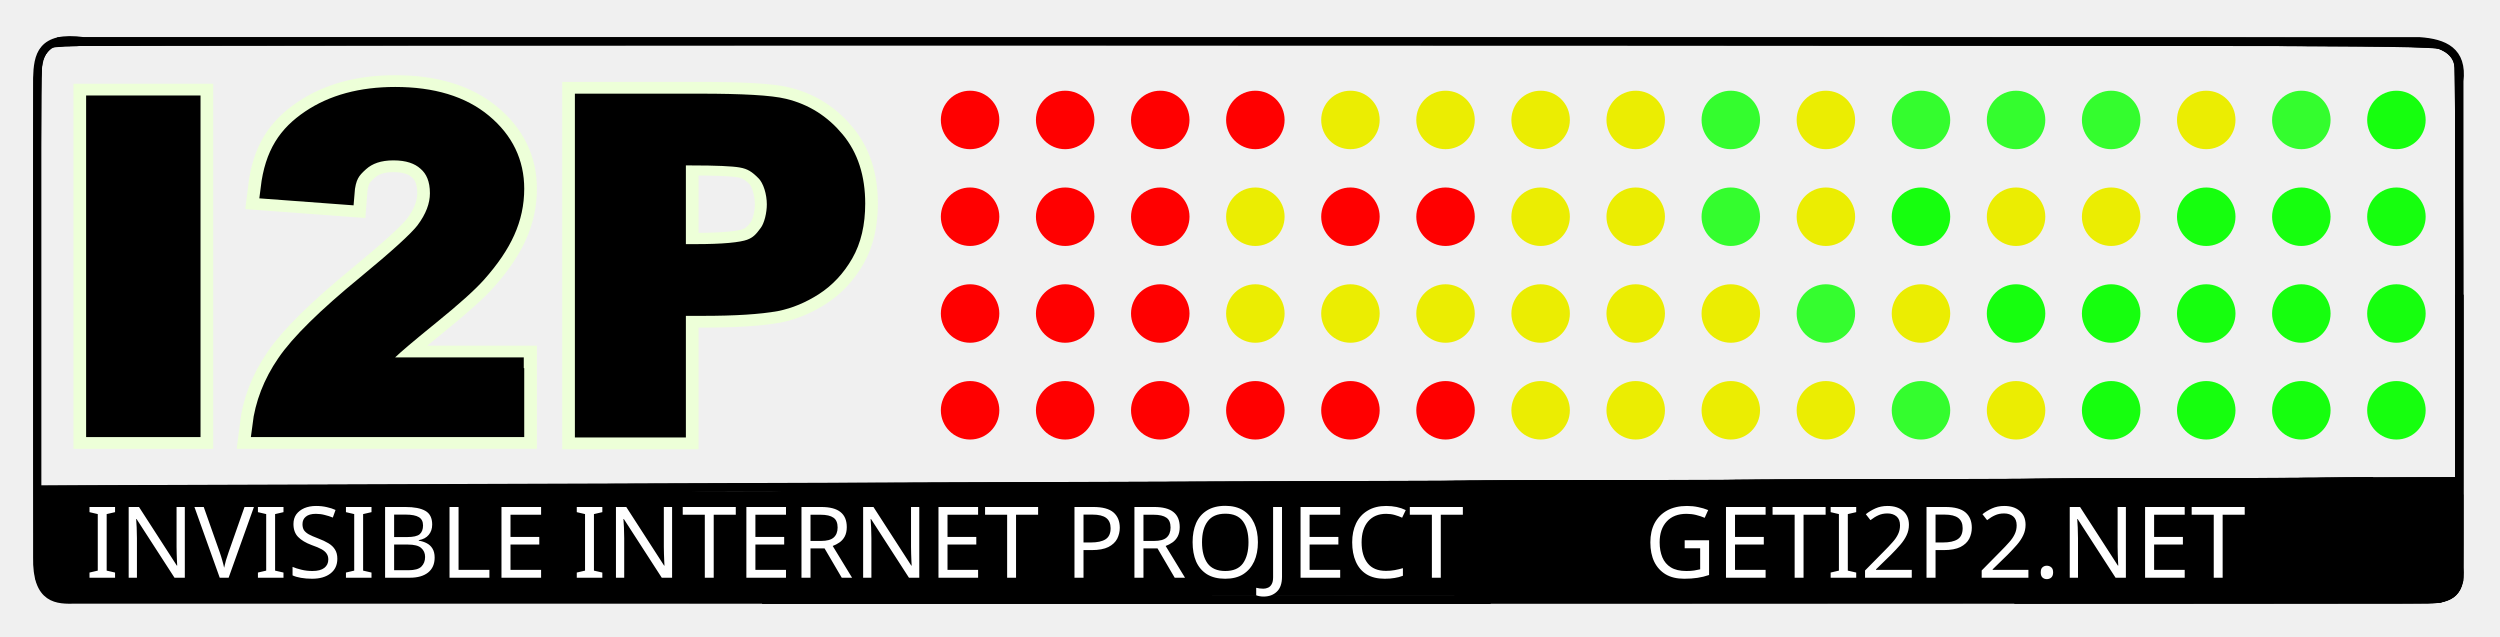
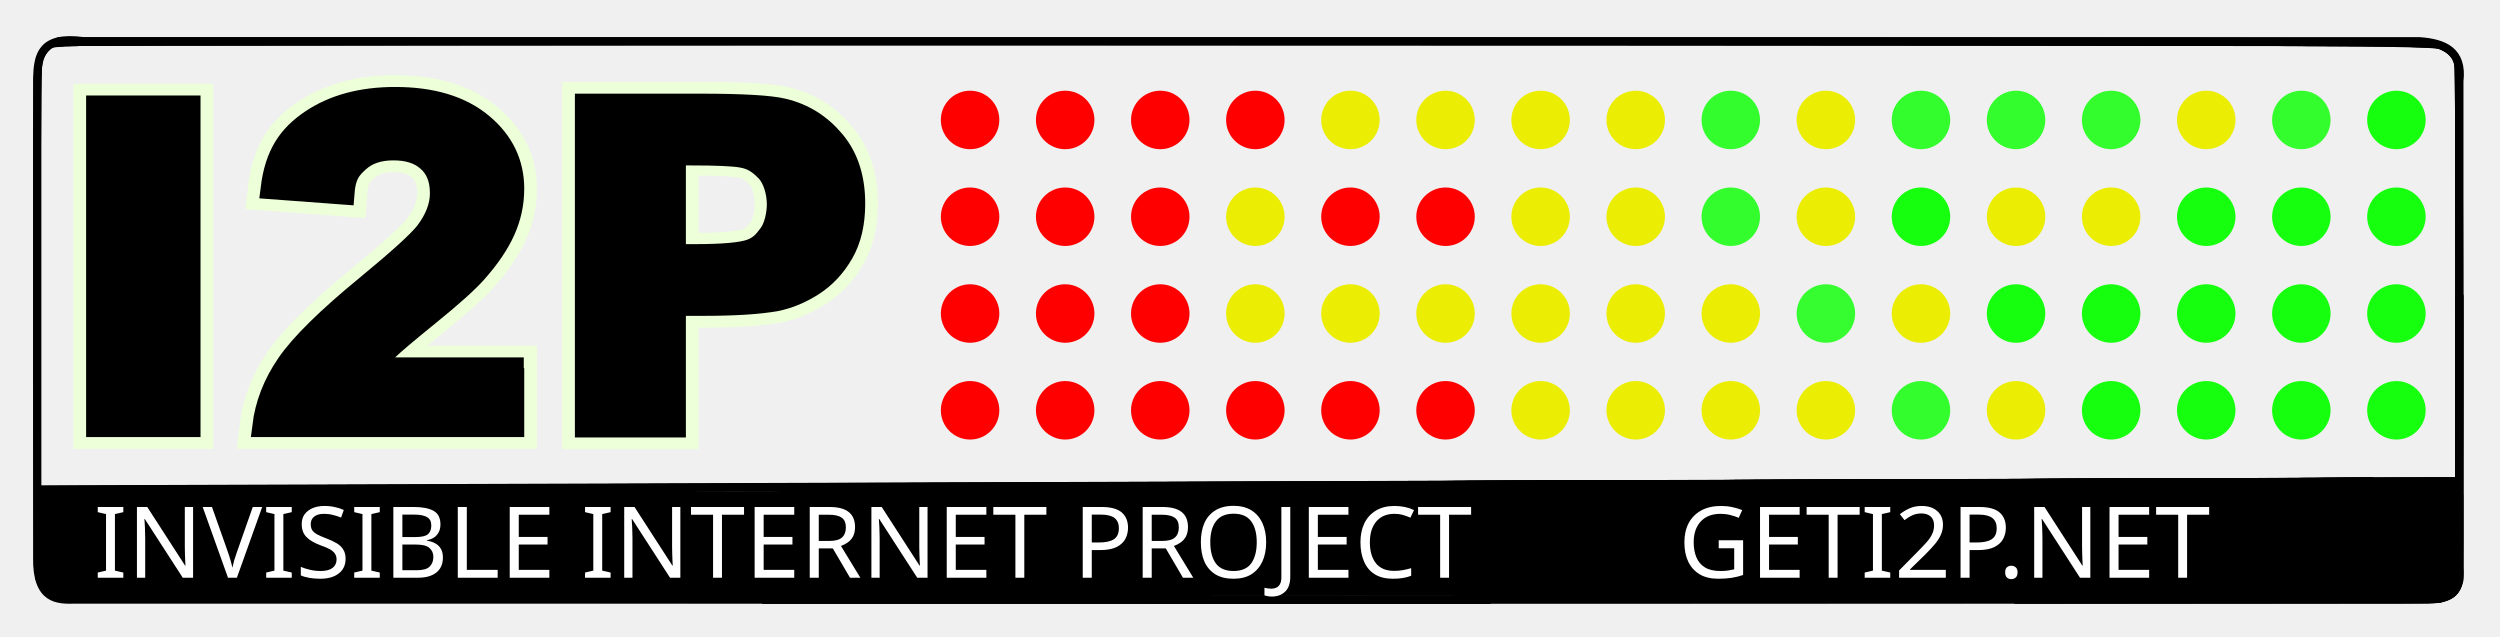
<svg xmlns="http://www.w3.org/2000/svg" xmlns:xlink="http://www.w3.org/1999/xlink" version="1.1" width="302.664" height="77" id="svg5700">
  <defs id="defs5702">
    <pattern xlink:href="#pattern5595" id="pattern6495" patternTransform="matrix(1.253479,-1.253479,1.253479,1.253479,39.40445,317.9441)" />
    <pattern xlink:href="#Strips1_1" id="pattern5595" patternTransform="matrix(1.253479,-1.253479,1.253479,1.253479,39.40445,317.9441)" />
    <pattern id="Strips1_1" patternTransform="translate(0,0) scale(10,10)" height="1" width="2" patternUnits="userSpaceOnUse">
      <rect id="rect4774" height="2" width="1" y="-0.5" x="0" style="fill:black;stroke:none" />
    </pattern>
  </defs>
  <g transform="translate(-221.9327,-428.8369)" id="layer1">
    <g transform="matrix(0.7830231,0,0,0.7830231,5.840168,44.72439)" id="g5867">
      <g transform="matrix(1.78147,0,0,1.652332,-168.8921,-371.2885)" id="g4024" style="font-size:44.92px;font-style:normal;font-variant:normal;font-weight:normal;font-stretch:normal;line-height:125%;letter-spacing:0px;word-spacing:0px;writing-mode:lr-tb;fill:#000000;fill-opacity:1;stroke:#edffd8;stroke-width:4.2;stroke-linecap:square;stroke-linejoin:miter;stroke-miterlimit:4;stroke-opacity:1;stroke-dasharray:none;font-family:Trebuchet MS;-inkscape-font-specification:Trebuchet MS">
        <path d="m 300.612,561.526 0,-30.172 9.812,0 c 3.718,3e-5 6.142,0.151 7.271,0.453 1.735,0.453 3.188,1.441 4.358,2.964 1.17,1.509 1.756,3.464 1.756,5.866 -3e-5,1.852 -0.337,3.41 -1.012,4.672 -0.675,1.262 -1.535,2.257 -2.582,2.984 -1.033,0.713 -2.086,1.187 -3.16,1.42 -1.46,0.288 -3.574,0.432 -6.341,0.432 l -2.469,0 0,11.381 -7.632,0 m 7.632,-25.619 0,9.572 1.829,0 c 2.41,0 4.021,-0.158 4.834,-0.473 0.812,-0.316 1.265,-0.809 1.72,-1.482 0.468,-0.672 0.702,-1.913 0.702,-2.805 -2e-5,-1.098 -0.324,-2.555 -0.971,-3.268 -0.647,-0.713 -1.286,-1.159 -2.277,-1.338 -0.574,-0.108 -1.604,-0.173 -3.09,-0.196 -0.403,-0.006 -0.84,-0.009 -1.31,-0.009 l -1.436,0" id="path4030" style="font-weight:bold;stroke:#edffd8;stroke-width:4.2;stroke-linecap:square;stroke-linejoin:miter;stroke-miterlimit:4;stroke-opacity:1;stroke-dasharray:none;font-family:Arial;-inkscape-font-specification:Arial Bold" />
        <path d="m 258.192,561.488 0,-29.963 7.929,0 0,29.963 -7.929,0" id="path4026" style="font-weight:bold;stroke:#edffd8;stroke-width:4.2;stroke-linecap:square;stroke-linejoin:miter;stroke-miterlimit:4;stroke-opacity:1;stroke-dasharray:none;font-family:Arial;-inkscape-font-specification:Arial Bold" />
        <path d="m 294.215,556.034 0,5.454 -21.605,0 c 0.234,-2.062 0.936,-4.012 2.106,-5.851 1.17,-1.853 3.48,-4.305 6.931,-7.356 2.778,-2.466 4.482,-4.138 5.111,-5.016 0.848,-1.212 1.272,-2.41 1.272,-3.594 -2e-5,-1.31 -0.373,-2.313 -1.119,-3.009 -0.731,-0.711 -1.747,-1.066 -3.049,-1.066 -1.287,3e-5 -2.31,0.369 -3.071,1.108 -0.76,0.738 -1.199,1.309 -1.316,3.023 l -6.141,-0.492 c 0.366,-3.232 1.513,-4.99 3.444,-6.397 1.93,-1.407 4.343,-2.111 7.238,-2.111 3.173,3e-5 5.666,0.815 7.479,2.445 1.813,1.63 2.72,3.657 2.72,6.081 -3e-5,1.379 -0.263,2.696 -0.79,3.95 -0.512,1.24 -1.331,2.543 -2.457,3.908 -0.746,0.906 -2.091,2.208 -4.036,3.908 -1.945,1.7 -3.18,2.828 -3.707,3.385 -0.512,0.557 -0.929,1.101 -1.25,1.63 l 12.235,0" id="path4028" style="font-weight:bold;stroke:#edffd8;stroke-width:4.2;stroke-linecap:square;stroke-linejoin:miter;stroke-miterlimit:4;stroke-opacity:1;stroke-dasharray:none;font-family:Arial;-inkscape-font-specification:Arial Bold" />
      </g>
      <g transform="matrix(1.78147,0,0,1.652332,-168.8921,-371.2885)" id="g4032" style="font-size:44.92px;font-style:normal;font-variant:normal;font-weight:normal;font-stretch:normal;line-height:125%;letter-spacing:0px;word-spacing:0px;writing-mode:lr-tb;fill:#000000;fill-opacity:1;stroke:#000000;stroke-width:2;stroke-linejoin:miter;stroke-miterlimit:4;stroke-opacity:1;stroke-dasharray:none;font-family:Trebuchet MS;-inkscape-font-specification:Trebuchet MS">
        <path d="m 300.612,561.526 0,-30.172 9.812,0 c 3.718,3e-5 6.142,0.151 7.271,0.453 1.735,0.453 3.188,1.441 4.358,2.964 1.17,1.509 1.756,3.464 1.756,5.866 -3e-5,1.852 -0.337,3.41 -1.012,4.672 -0.675,1.262 -1.535,2.257 -2.582,2.984 -1.033,0.713 -2.086,1.187 -3.16,1.42 -1.46,0.288 -3.574,0.432 -6.341,0.432 l -2.469,0 0,11.381 -7.632,0 m 7.632,-25.457 0,9.364 1.829,0 c 2.41,0 4.021,-0.158 4.834,-0.473 0.812,-0.316 1.205,-0.809 1.66,-1.482 0.468,-0.672 0.702,-1.867 0.702,-2.759 -2e-5,-1.098 -0.324,-2.393 -0.971,-3.106 -0.647,-0.713 -1.226,-1.159 -2.217,-1.338 -0.73,-0.137 -2.196,-0.206 -4.4,-0.206 l -1.436,0" id="path4034" style="font-weight:bold;fill:#000000;fill-opacity:1;stroke:#000000;stroke-width:2;stroke-linecap:square;stroke-linejoin:miter;stroke-miterlimit:4;stroke-opacity:1;stroke-dasharray:none;font-family:Arial;-inkscape-font-specification:Arial Bold" />
        <path d="m 258.192,561.488 0,-29.963 7.929,0 0,29.963 -7.929,0" id="path4036" style="font-weight:bold;fill:#000000;fill-opacity:1;stroke:#000000;stroke-width:2;stroke-linecap:square;stroke-linejoin:miter;stroke-miterlimit:4;stroke-opacity:1;stroke-dasharray:none;font-family:Arial;-inkscape-font-specification:Arial Bold" />
        <path d="m 294.215,556.034 0,5.454 -21.605,0 c 0.234,-2.062 0.936,-4.012 2.106,-5.851 1.17,-1.853 3.48,-4.305 6.931,-7.356 2.778,-2.466 4.482,-4.138 5.111,-5.016 0.848,-1.212 1.272,-2.41 1.272,-3.594 -2e-5,-1.31 -0.373,-2.313 -1.119,-3.009 -0.731,-0.711 -1.747,-1.066 -3.049,-1.066 -1.287,3e-5 -2.31,0.369 -3.071,1.108 -0.76,0.738 -1.199,1.309 -1.316,3.023 l -6.141,-0.492 c 0.366,-3.232 1.513,-4.99 3.444,-6.397 1.93,-1.407 4.343,-2.111 7.238,-2.111 3.173,3e-5 5.666,0.815 7.479,2.445 1.813,1.63 2.72,3.657 2.72,6.081 -3e-5,1.379 -0.263,2.696 -0.79,3.95 -0.512,1.24 -1.331,2.543 -2.457,3.908 -0.746,0.906 -2.091,2.208 -4.036,3.908 -1.945,1.7 -3.18,2.828 -3.707,3.385 -0.512,0.557 -0.929,1.101 -1.25,1.63 l 13.201,0" id="path4038" style="font-weight:bold;fill:#000000;fill-opacity:1;stroke:#000000;stroke-width:2;stroke-linejoin:miter;stroke-miterlimit:4;stroke-opacity:1;stroke-dasharray:none;font-family:Arial;-inkscape-font-specification:Arial Bold" />
      </g>
      <path d="m 348.882,513.227 a 2.423,2.423 0 1 1 -4.846,0 2.423,2.423 0 1 1 4.846,0 z" transform="matrix(1.866199,0,0,1.866199,-220.6011,-448.6874)" id="path3798" style="fill:#ff0000;fill-opacity:1;stroke:none" />
      <path d="m 348.882,513.227 a 2.423,2.423 0 1 1 -4.846,0 2.423,2.423 0 1 1 4.846,0 z" transform="matrix(1.866199,0,0,1.866199,-220.6011,-433.7234)" id="path3800" style="fill:#ff0000;fill-opacity:1;stroke:none" />
      <path d="m 348.882,513.227 a 2.423,2.423 0 1 1 -4.846,0 2.423,2.423 0 1 1 4.846,0 z" transform="matrix(1.866199,0,0,1.866199,-220.6011,-418.7595)" id="path3802" style="fill:#ff0000;fill-opacity:1;stroke:none" />
      <path d="m 348.882,513.227 a 2.423,2.423 0 1 1 -4.846,0 2.423,2.423 0 1 1 4.846,0 z" transform="matrix(1.866199,0,0,1.866199,-220.6011,-403.7956)" id="path3804" style="fill:#ff0000;fill-opacity:1;stroke:none" />
      <path d="m 348.882,513.227 a 2.423,2.423 0 1 1 -4.846,0 2.423,2.423 0 1 1 4.846,0 z" transform="matrix(1.866199,0,0,1.866199,-205.8992,-448.6874)" id="path3806" style="fill:#ff0000;fill-opacity:1;stroke:none" />
      <path d="m 348.882,513.227 a 2.423,2.423 0 1 1 -4.846,0 2.423,2.423 0 1 1 4.846,0 z" transform="matrix(1.866199,0,0,1.866199,-205.8992,-433.7234)" id="path3808" style="fill:#ff0000;fill-opacity:1;stroke:none" />
      <path d="m 348.882,513.227 a 2.423,2.423 0 1 1 -4.846,0 2.423,2.423 0 1 1 4.846,0 z" transform="matrix(1.866199,0,0,1.866199,-205.8992,-418.7595)" id="path3810" style="fill:#ff0000;fill-opacity:1;stroke:none" />
      <path d="m 348.882,513.227 a 2.423,2.423 0 1 1 -4.846,0 2.423,2.423 0 1 1 4.846,0 z" transform="matrix(1.866199,0,0,1.866199,-205.8992,-403.7956)" id="path3812" style="fill:#ff0000;fill-opacity:1;stroke:none" />
      <path d="m 348.882,513.227 a 2.423,2.423 0 1 1 -4.846,0 2.423,2.423 0 1 1 4.846,0 z" transform="matrix(1.866199,0,0,1.866199,-191.1973,-448.6874)" id="path3814" style="fill:#ff0000;fill-opacity:1;stroke:none" />
      <path d="m 348.882,513.227 a 2.423,2.423 0 1 1 -4.846,0 2.423,2.423 0 1 1 4.846,0 z" transform="matrix(1.866199,0,0,1.866199,-191.1973,-433.7234)" id="path3816" style="fill:#ff0000;fill-opacity:1;stroke:none" />
      <path d="m 348.882,513.227 a 2.423,2.423 0 1 1 -4.846,0 2.423,2.423 0 1 1 4.846,0 z" transform="matrix(1.866199,0,0,1.866199,-191.1973,-418.7595)" id="path3818" style="fill:#ff0000;fill-opacity:1;stroke:none" />
      <path d="m 348.882,513.227 a 2.423,2.423 0 1 1 -4.846,0 2.423,2.423 0 1 1 4.846,0 z" transform="matrix(1.866199,0,0,1.866199,-191.1973,-403.7956)" id="path3820" style="fill:#ff0000;fill-opacity:1;stroke:none" />
      <path d="m 348.882,513.227 a 2.423,2.423 0 1 1 -4.846,0 2.423,2.423 0 1 1 4.846,0 z" transform="matrix(1.866199,0,0,1.866199,-176.4954,-448.6874)" id="path3822" style="fill:#ff0000;fill-opacity:1;stroke:none" />
      <path d="m 348.882,513.227 a 2.423,2.423 0 1 1 -4.846,0 2.423,2.423 0 1 1 4.846,0 z" transform="matrix(1.866199,0,0,1.866199,-176.4954,-433.7234)" id="path3824" style="fill:#ebed02;fill-opacity:1;stroke:none" />
      <path d="m 348.882,513.227 a 2.423,2.423 0 1 1 -4.846,0 2.423,2.423 0 1 1 4.846,0 z" transform="matrix(1.866199,0,0,1.866199,-176.4954,-418.7595)" id="path3826" style="fill:#ebed02;fill-opacity:1;stroke:none" />
      <path d="m 348.882,513.227 a 2.423,2.423 0 1 1 -4.846,0 2.423,2.423 0 1 1 4.846,0 z" transform="matrix(1.866199,0,0,1.866199,-176.4954,-403.7956)" id="path3828" style="fill:#ff0000;fill-opacity:1;stroke:none" />
      <path d="m 348.882,513.227 a 2.423,2.423 0 1 1 -4.846,0 2.423,2.423 0 1 1 4.846,0 z" transform="matrix(1.866199,0,0,1.866199,-161.7935,-448.6874)" id="path3865" style="fill:#ebed02;fill-opacity:1;stroke:none" />
      <path d="m 348.882,513.227 a 2.423,2.423 0 1 1 -4.846,0 2.423,2.423 0 1 1 4.846,0 z" transform="matrix(1.866199,0,0,1.866199,-161.7935,-433.7234)" id="path3867" style="fill:#ff0000;fill-opacity:1;stroke:none" />
      <path d="m 348.882,513.227 a 2.423,2.423 0 1 1 -4.846,0 2.423,2.423 0 1 1 4.846,0 z" transform="matrix(1.866199,0,0,1.866199,-161.7935,-418.7595)" id="path3869" style="fill:#ebed02;fill-opacity:1;stroke:none" />
      <path d="m 348.882,513.227 a 2.423,2.423 0 1 1 -4.846,0 2.423,2.423 0 1 1 4.846,0 z" transform="matrix(1.866199,0,0,1.866199,-161.7935,-403.7956)" id="path3871" style="fill:#ff0000;fill-opacity:1;stroke:none" />
      <path d="m 348.882,513.227 a 2.423,2.423 0 1 1 -4.846,0 2.423,2.423 0 1 1 4.846,0 z" transform="matrix(1.866199,0,0,1.866199,-147.0916,-448.6874)" id="path3873" style="fill:#ebed02;fill-opacity:1;stroke:none" />
      <path d="m 348.882,513.227 a 2.423,2.423 0 1 1 -4.846,0 2.423,2.423 0 1 1 4.846,0 z" transform="matrix(1.866199,0,0,1.866199,-147.0916,-433.7234)" id="path3875" style="fill:#ff0000;fill-opacity:1;stroke:none" />
      <path d="m 348.882,513.227 a 2.423,2.423 0 1 1 -4.846,0 2.423,2.423 0 1 1 4.846,0 z" transform="matrix(1.866199,0,0,1.866199,-147.0916,-418.7595)" id="path3877" style="fill:#ebed02;fill-opacity:1;stroke:none" />
      <path d="m 348.882,513.227 a 2.423,2.423 0 1 1 -4.846,0 2.423,2.423 0 1 1 4.846,0 z" transform="matrix(1.866199,0,0,1.866199,-147.0916,-403.7956)" id="path3879" style="fill:#ff0000;fill-opacity:1;stroke:none" />
      <path d="m 348.882,513.227 a 2.423,2.423 0 1 1 -4.846,0 2.423,2.423 0 1 1 4.846,0 z" transform="matrix(1.866199,0,0,1.866199,-132.3897,-448.6874)" id="path3881" style="fill:#ebed02;fill-opacity:1;stroke:none" />
      <path d="m 348.882,513.227 a 2.423,2.423 0 1 1 -4.846,0 2.423,2.423 0 1 1 4.846,0 z" transform="matrix(1.866199,0,0,1.866199,-132.3897,-433.7234)" id="path3883" style="fill:#ebed02;fill-opacity:1;stroke:none" />
      <path d="m 348.882,513.227 a 2.423,2.423 0 1 1 -4.846,0 2.423,2.423 0 1 1 4.846,0 z" transform="matrix(1.866199,0,0,1.866199,-132.3897,-418.7595)" id="path3885" style="fill:#ebed02;fill-opacity:1;stroke:none" />
      <path d="m 348.882,513.227 a 2.423,2.423 0 1 1 -4.846,0 2.423,2.423 0 1 1 4.846,0 z" transform="matrix(1.866199,0,0,1.866199,-132.3897,-403.7956)" id="path3887" style="fill:#ebed02;fill-opacity:1;stroke:none" />
      <path d="m 348.882,513.227 a 2.423,2.423 0 1 1 -4.846,0 2.423,2.423 0 1 1 4.846,0 z" transform="matrix(1.866199,0,0,1.866199,-117.6878,-448.6874)" id="path3889" style="fill:#ebed02;fill-opacity:1;stroke:none" />
      <path d="m 348.882,513.227 a 2.423,2.423 0 1 1 -4.846,0 2.423,2.423 0 1 1 4.846,0 z" transform="matrix(1.866199,0,0,1.866199,-117.6878,-433.7234)" id="path3891" style="fill:#ebed02;fill-opacity:1;stroke:none" />
      <path d="m 348.882,513.227 a 2.423,2.423 0 1 1 -4.846,0 2.423,2.423 0 1 1 4.846,0 z" transform="matrix(1.866199,0,0,1.866199,-117.6878,-418.7595)" id="path3893" style="fill:#ebed02;fill-opacity:1;stroke:none" />
      <path d="m 348.882,513.227 a 2.423,2.423 0 1 1 -4.846,0 2.423,2.423 0 1 1 4.846,0 z" transform="matrix(1.866199,0,0,1.866199,-117.6878,-403.7956)" id="path3895" style="fill:#ebed02;fill-opacity:1;stroke:none" />
      <path d="m 348.882,513.227 a 2.423,2.423 0 1 1 -4.846,0 2.423,2.423 0 1 1 4.846,0 z" transform="matrix(1.866199,0,0,1.866199,-102.9859,-448.6874)" id="path3897" style="fill:#16ff0e;fill-opacity:0.859;stroke:none" />
      <path d="m 348.882,513.227 a 2.423,2.423 0 1 1 -4.846,0 2.423,2.423 0 1 1 4.846,0 z" transform="matrix(1.866199,0,0,1.866199,-102.9859,-433.7234)" id="path3899" style="fill:#16ff0e;fill-opacity:0.859;stroke:none" />
      <path d="m 348.882,513.227 a 2.423,2.423 0 1 1 -4.846,0 2.423,2.423 0 1 1 4.846,0 z" transform="matrix(1.866199,0,0,1.866199,-102.9859,-418.7595)" id="path3901" style="fill:#ebed02;fill-opacity:1;stroke:none" />
      <path d="m 348.882,513.227 a 2.423,2.423 0 1 1 -4.846,0 2.423,2.423 0 1 1 4.846,0 z" transform="matrix(1.866199,0,0,1.866199,-102.9859,-403.7956)" id="path3903" style="fill:#ebed02;fill-opacity:1;stroke:none" />
      <path d="m 348.882,513.227 a 2.423,2.423 0 1 1 -4.846,0 2.423,2.423 0 1 1 4.846,0 z" transform="matrix(1.866199,0,0,1.866199,-88.28396,-448.6874)" id="path3905" style="fill:#ebed02;fill-opacity:1;stroke:none" />
      <path d="m 348.882,513.227 a 2.423,2.423 0 1 1 -4.846,0 2.423,2.423 0 1 1 4.846,0 z" transform="matrix(1.866199,0,0,1.866199,-88.28396,-433.7234)" id="path3907" style="fill:#ebed02;fill-opacity:1;stroke:none" />
      <path d="m 348.882,513.227 a 2.423,2.423 0 1 1 -4.846,0 2.423,2.423 0 1 1 4.846,0 z" transform="matrix(1.866199,0,0,1.866199,-88.28396,-418.7595)" id="path3909" style="fill:#16ff0e;fill-opacity:0.855;stroke:none" />
      <path d="m 348.882,513.227 a 2.423,2.423 0 1 1 -4.846,0 2.423,2.423 0 1 1 4.846,0 z" transform="matrix(1.866199,0,0,1.866199,-88.28396,-403.7956)" id="path3911" style="fill:#ebed02;fill-opacity:1;stroke:none" />
      <path d="m 348.882,513.227 a 2.423,2.423 0 1 1 -4.846,0 2.423,2.423 0 1 1 4.846,0 z" transform="matrix(1.866199,0,0,1.866199,-73.58207,-448.6874)" id="path3913" style="fill:#16ff0e;fill-opacity:0.859;stroke:none" />
      <path d="m 348.882,513.227 a 2.423,2.423 0 1 1 -4.846,0 2.423,2.423 0 1 1 4.846,0 z" transform="matrix(1.866199,0,0,1.866199,-73.58207,-433.7234)" id="path3915" style="fill:#16ff0e;fill-opacity:1;stroke:none" />
      <path d="m 348.882,513.227 a 2.423,2.423 0 1 1 -4.846,0 2.423,2.423 0 1 1 4.846,0 z" transform="matrix(1.866199,0,0,1.866199,-73.58207,-418.7595)" id="path3917" style="fill:#ebed02;fill-opacity:1;stroke:none" />
      <path d="m 348.882,513.227 a 2.423,2.423 0 1 1 -4.846,0 2.423,2.423 0 1 1 4.846,0 z" transform="matrix(1.866199,0,0,1.866199,-73.58207,-403.7956)" id="path3919" style="fill:#16ff0e;fill-opacity:0.859;stroke:none" />
      <path d="m 348.882,513.227 a 2.423,2.423 0 1 1 -4.846,0 2.423,2.423 0 1 1 4.846,0 z" transform="matrix(1.866199,0,0,1.866199,-58.88017,-448.6874)" id="path3921" style="fill:#16ff0e;fill-opacity:0.859;stroke:none" />
      <path d="m 348.882,513.227 a 2.423,2.423 0 1 1 -4.846,0 2.423,2.423 0 1 1 4.846,0 z" transform="matrix(1.866199,0,0,1.866199,-58.88017,-433.7234)" id="path3923" style="fill:#ebed02;fill-opacity:1;stroke:none" />
      <path d="m 348.882,513.227 a 2.423,2.423 0 1 1 -4.846,0 2.423,2.423 0 1 1 4.846,0 z" transform="matrix(1.866199,0,0,1.866199,-58.88017,-418.7595)" id="path3925" style="fill:#16ff0e;fill-opacity:1;stroke:none" />
      <path d="m 348.882,513.227 a 2.423,2.423 0 1 1 -4.846,0 2.423,2.423 0 1 1 4.846,0 z" transform="matrix(1.866199,0,0,1.866199,-58.88017,-403.7956)" id="path3927" style="fill:#ebed02;fill-opacity:1;stroke:none" />
      <path d="m 348.882,513.227 a 2.423,2.423 0 1 1 -4.846,0 2.423,2.423 0 1 1 4.846,0 z" transform="matrix(1.866199,0,0,1.866199,-44.17825,-448.6874)" id="path3929" style="fill:#16ff0e;fill-opacity:0.859;stroke:none" />
      <path d="m 348.882,513.227 a 2.423,2.423 0 1 1 -4.846,0 2.423,2.423 0 1 1 4.846,0 z" transform="matrix(1.866199,0,0,1.866199,-44.17825,-433.7234)" id="path3931" style="fill:#ebed02;fill-opacity:1;stroke:none" />
      <path d="m 348.882,513.227 a 2.423,2.423 0 1 1 -4.846,0 2.423,2.423 0 1 1 4.846,0 z" transform="matrix(1.866199,0,0,1.866199,-44.17825,-418.7595)" id="path3933" style="fill:#16ff0e;fill-opacity:1;stroke:none" />
      <path d="m 348.882,513.227 a 2.423,2.423 0 1 1 -4.846,0 2.423,2.423 0 1 1 4.846,0 z" transform="matrix(1.866199,0,0,1.866199,-44.17825,-403.7956)" id="path3935" style="fill:#16ff0e;fill-opacity:1;stroke:none" />
      <path d="m 348.882,513.227 a 2.423,2.423 0 1 1 -4.846,0 2.423,2.423 0 1 1 4.846,0 z" transform="matrix(1.866199,0,0,1.866199,-29.47635,-448.6874)" id="path3937" style="fill:#ebed02;fill-opacity:1;stroke:none" />
      <path d="m 348.882,513.227 a 2.423,2.423 0 1 1 -4.846,0 2.423,2.423 0 1 1 4.846,0 z" transform="matrix(1.866199,0,0,1.866199,-29.47635,-433.7234)" id="path3939" style="fill:#16ff0e;fill-opacity:1;stroke:none" />
      <path d="m 348.882,513.227 a 2.423,2.423 0 1 1 -4.846,0 2.423,2.423 0 1 1 4.846,0 z" transform="matrix(1.866199,0,0,1.866199,-29.47635,-418.7595)" id="path3941" style="fill:#16ff0e;fill-opacity:1;stroke:none" />
      <path d="m 348.882,513.227 a 2.423,2.423 0 1 1 -4.846,0 2.423,2.423 0 1 1 4.846,0 z" transform="matrix(1.866199,0,0,1.866199,-29.47635,-403.7956)" id="path3943" style="fill:#16ff0e;fill-opacity:1;stroke:none" />
      <path d="m 348.882,513.227 a 2.423,2.423 0 1 1 -4.846,0 2.423,2.423 0 1 1 4.846,0 z" transform="matrix(1.866199,0,0,1.866199,-14.77446,-448.6874)" id="path3945" style="fill:#16ff0e;fill-opacity:0.859;stroke:none" />
      <path d="m 348.882,513.227 a 2.423,2.423 0 1 1 -4.846,0 2.423,2.423 0 1 1 4.846,0 z" transform="matrix(1.866199,0,0,1.866199,-14.77446,-433.7234)" id="path3947" style="fill:#16ff0e;fill-opacity:1;stroke:none" />
      <path d="m 348.882,513.227 a 2.423,2.423 0 1 1 -4.846,0 2.423,2.423 0 1 1 4.846,0 z" transform="matrix(1.866199,0,0,1.866199,-14.77446,-418.7595)" id="path3949" style="fill:#16ff0e;fill-opacity:1;stroke:none" />
      <path d="m 348.882,513.227 a 2.423,2.423 0 1 1 -4.846,0 2.423,2.423 0 1 1 4.846,0 z" transform="matrix(1.866199,0,0,1.866199,-14.77446,-403.7956)" id="path3951" style="fill:#16ff0e;fill-opacity:1;stroke:none" />
      <path d="m 348.882,513.227 a 2.423,2.423 0 1 1 -4.846,0 2.423,2.423 0 1 1 4.846,0 z" transform="matrix(1.866199,0,0,1.866199,-0.07256439,-448.6874)" id="path3953" style="fill:#16ff0e;fill-opacity:1;stroke:none" />
      <path d="m 348.882,513.227 a 2.423,2.423 0 1 1 -4.846,0 2.423,2.423 0 1 1 4.846,0 z" transform="matrix(1.866199,0,0,1.866199,-0.07256439,-433.7234)" id="path3955" style="fill:#16ff0e;fill-opacity:1;stroke:none" />
      <path d="m 348.882,513.227 a 2.423,2.423 0 1 1 -4.846,0 2.423,2.423 0 1 1 4.846,0 z" transform="matrix(1.866199,0,0,1.866199,-0.07256439,-418.7595)" id="path3957" style="fill:#16ff0e;fill-opacity:1;stroke:none" />
      <path d="m 348.882,513.227 a 2.423,2.423 0 1 1 -4.846,0 2.423,2.423 0 1 1 4.846,0 z" transform="matrix(1.866199,0,0,1.866199,-0.07256439,-403.7956)" id="path3959" style="fill:#16ff0e;fill-opacity:1;stroke:none" />
    </g>
  </g>
  <path style="fill:none;stroke:#000000;stroke-width:1px;stroke-linecap:butt;stroke-linejoin:miter;stroke-opacity:1" d="m 10.137,4.995 282.764,0 c 3.017,0.21 5.269,1.184 4.84,4.84 l 0,58.864 c 0.331,3.463 -1.653,3.839 -3.885,3.885 l -284.744,0 C 7.018,72.625 4.401,72.716 4.507,67.426 l 0,-57.958 C 4.582,6.776 4.952,4.28 10.137,4.995 z" id="path3449" />
  <path style="fill:none;stroke:#000000;stroke-width:1px;stroke-linecap:butt;stroke-linejoin:miter;stroke-opacity:1" d="M 4.556,59.261 297.457,58.285" id="path3451" />
  <path style="fill:#000000" d="M 7.096,71.709 C 5.559,71.088 5.247,70.014 5.1,64.834 5.025,62.173 5.018,59.989 5.084,59.981 5.505,59.931 259.979,59.04 276.546,59.03 l 20.422,-0.011 0,5.808 c 0,5.491 -0.037,5.841 -0.685,6.428 -0.671,0.607 -3.58,0.621 -144.579,0.682 C 68.736,71.971 7.508,71.875 7.096,71.709 z" id="path3455" />
  <path style="fill:#000000" d="M 6.448,72.538 C 5.877,72.289 5.145,71.599 4.82,71.004 4.261,69.98 4.23,68.244 4.23,38.679 4.23,9.866 4.273,7.357 4.784,6.424 5.089,5.868 5.748,5.244 6.248,5.037 6.932,4.756 43.069,4.684 151.006,4.748 c 127.114,0.075 143.957,0.142 144.794,0.573 0.521,0.268 1.219,0.856 1.552,1.306 0.58,0.785 0.605,2.121 0.596,32.49 -0.006,20.76 -0.123,31.884 -0.339,32.288 -0.181,0.339 -0.656,0.803 -1.055,1.031 -1.129,0.645 -288.628,0.746 -290.106,0.102 l 0,0 z M 296.608,71.58 c 0.65,-0.588 0.685,-0.931 0.685,-6.753 l 0,-6.133 -19.608,0.011 c -15.618,0.008 -272.461,0.905 -272.929,0.953 -0.068,0.007 -0.057,2.361 0.026,5.231 0.132,4.577 0.231,5.326 0.805,6.094 0.36,0.482 1.007,0.975 1.438,1.097 0.431,0.121 65.61,0.198 144.841,0.17 141.168,-0.049 144.071,-0.062 144.742,-0.67 l 0,-7e-6 z M 164.186,58.354 c 52.177,-0.173 103.471,-0.314 113.987,-0.313 l 19.12,0.001 0,-25.195 c 0,-13.857 -0.091,-25.432 -0.202,-25.722 -0.111,-0.29 -0.66,-0.778 -1.22,-1.084 C 294.914,5.517 286.103,5.478 150.8,5.4 12.741,5.32 6.717,5.341 6.027,5.9 5.604,6.242 5.191,7.083 5.027,7.936 4.872,8.735 4.74,20.553 4.732,34.198 L 4.718,59.007 37.018,58.838 c 17.765,-0.093 74.991,-0.311 127.168,-0.483 z" id="path3457" />
  <path style="fill:#000000" d="m 298.1,39.33 c 2e-5,-16.289 0.04,-22.904 0.088,-14.702 0.048,8.203 0.048,21.53 -4e-5,29.616 -0.048,8.086 -0.088,1.375 -0.088,-14.914 z" id="path3459" />
  <path style="fill:#000000" d="m 248.044,59.113 c 0.04,-0.016 0.104,-0.016 0.144,0 0.04,0.016 0.007,0.029 -0.072,0.029 -0.079,0 -0.111,-0.013 -0.072,-0.029 z" id="path3461" />
  <path style="fill:#000000" d="m 172.52,59.266 c 0,-0.037 0.771,-0.057 2.201,-0.056 1.21,9.66e-4 27.022,-0.081 57.36,-0.181 30.337,-0.101 55.176,-0.166 55.196,-0.146 0.021,0.021 0.027,0.048 0.013,0.061 -0.013,0.013 -14.172,0.065 -31.465,0.117 -17.292,0.051 -42.081,0.131 -55.086,0.177 -28.517,0.101 -28.219,0.101 -28.219,0.028 z" id="path3463" />
  <path style="fill:#000000" d="m 172.52,58.698 0,-0.453 8.184,-0.038 c 4.501,-0.021 27.963,-0.101 52.138,-0.177 24.175,-0.076 46.316,-0.151 49.204,-0.167 l 5.25,-0.028 0,0.457 0,0.457 -19.69,0.014 c -19.485,0.014 -19.555,0.015 -6.717,0.043 12.138,0.027 9.806,0.039 -36.216,0.19 -27.054,0.088 -49.856,0.16 -50.671,0.158 l -1.481,-0.003 0,-0.453 z" id="path3465" />
  <path style="fill:#000000" d="m 172.52,65.638 1e-5,-6.257 1.855,-4.9e-5 c 1.02,-2.7e-5 12.897,-0.039 26.392,-0.086 26.338,-0.092 80.479,-0.259 84.24,-0.259 l 2.287,-1.8e-5 0,6.32 0,6.32 -2.632,0.035 c -5.061,0.068 -47.263,0.158 -79.566,0.171 l -32.577,0.013 0,-6.257 z" id="path3467" />
  <path style="fill:#000000" d="m 172.52,65.638 1e-5,-6.257 1.827,-4.9e-5 c 1.005,-2.7e-5 12.868,-0.039 26.364,-0.086 26.433,-0.093 80.484,-0.259 84.269,-0.259 l 2.316,-1.8e-5 0,6.32 0,6.32 -2.632,0.035 c -5.07,0.068 -47.056,0.158 -79.451,0.171 l -32.692,0.013 0,-6.257 z" id="path3469" />
  <path style="fill:#000000" d="m 247.012,58.94 c 0.042,-0.017 0.091,-0.015 0.11,0.004 0.019,0.019 -0.015,0.033 -0.075,0.03 -0.067,-0.003 -0.081,-0.016 -0.035,-0.035 z" id="path3471" />
  <path style="fill:#000000" d="m 172.52,58.698 0,-0.453 8.155,-0.038 c 4.485,-0.021 27.934,-0.101 52.109,-0.177 24.175,-0.076 46.329,-0.151 49.232,-0.167 l 5.278,-0.029 0,0.457 0,0.457 -15.49,0.014 c -13.704,0.012 -14.479,0.017 -6.717,0.043 7.261,0.024 7.891,0.032 3.653,0.044 -2.816,0.008 -23.773,0.079 -46.571,0.157 -22.798,0.078 -43.296,0.143 -45.55,0.143 l -4.099,7.61e-4 0,-0.453 z" id="path3473" />
  <path style="fill:#000000" d="m 172.52,58.691 0,-0.46 0.446,-4.66e-4 c 0.245,-2.56e-4 19.306,-0.064 42.357,-0.141 23.051,-0.077 46.921,-0.155 53.044,-0.172 6.123,-0.017 12.886,-0.046 15.03,-0.064 l 3.898,-0.033 0,0.465 0,0.465 -12.269,0.014 c -9.144,0.01 -10.855,0.021 -6.717,0.044 l 5.552,0.03 -5.092,0.015 c -2.8,0.008 -23.745,0.079 -46.543,0.157 -22.798,0.078 -43.309,0.143 -45.579,0.143 l -4.128,7.16e-4 0,-0.46 z" id="path3475" />
  <path style="fill:#000000" d="m 172.52,58.698 0,-0.453 7.896,-0.038 c 4.343,-0.021 27.688,-0.1 51.879,-0.176 24.19,-0.076 46.461,-0.153 49.491,-0.171 l 5.509,-0.033 0,0.461 0,0.461 -9.593,0.014 c -5.276,0.007 -8.299,0.027 -6.717,0.044 2.605,0.028 2.406,0.032 -2.1,0.045 -2.737,0.008 -23.642,0.078 -46.456,0.157 -22.814,0.078 -43.376,0.143 -45.694,0.143 l -4.214,7.17e-4 0,-0.453 z" id="path3477" />
  <path style="fill:#000000" d="m 172.52,58.691 0,-0.46 0.158,-3.99e-4 c 0.087,-2.19e-4 19.018,-0.064 42.07,-0.141 23.051,-0.077 46.546,-0.155 52.21,-0.172 5.664,-0.017 12.557,-0.047 15.318,-0.066 l 5.02,-0.034 0,0.466 0,0.466 -7.177,0.011 c -3.947,0.006 -6.97,0.027 -6.717,0.047 0.253,0.02 -1.831,0.041 -4.631,0.047 -2.8,0.006 -12.315,0.037 -21.143,0.069 -33.542,0.121 -66.978,0.23 -70.963,0.23 l -4.143,0 0,-0.46 z" id="path3479" />
  <path style="fill:#000000" d="m 172.52,58.698 0,-0.453 7.493,-0.038 c 6.748,-0.034 18.306,-0.073 77.595,-0.262 9.698,-0.031 20.345,-0.072 23.66,-0.091 l 6.026,-0.035 0,0.465 0,0.465 -5.509,-0.001 c -3.03,-7.3e-4 -6.402,0.025 -7.493,0.058 -1.125,0.034 -15.056,0.098 -32.16,0.148 -16.596,0.049 -36.699,0.113 -44.673,0.142 -7.974,0.029 -16.847,0.054 -19.719,0.055 l -5.221,0.001 0,-0.453 z" id="path3481" />
  <path style="fill:#000000" d="m 87.981,58.986 0,-0.453 6.515,-0.037 c 3.583,-0.02 18.813,-0.075 33.843,-0.122 36.95,-0.116 58.384,-0.19 67.124,-0.232 l 7.292,-0.035 0,0.485 0,0.485 -12.47,0.04 c -6.858,0.022 -31.317,0.103 -54.353,0.181 -23.035,0.077 -43.248,0.141 -44.917,0.141 l -3.035,4.67e-4 0,-0.453 z" id="path3483" />
  <path style="fill:#000000" d="m 137.631,59.399 0,-0.08 0.14,-4e-5 c 0.077,-2.3e-5 1.679,-0.005 3.56,-0.012 1.881,-0.006 3.572,-0.012 3.757,-0.012 l 0.337,-4.1e-5 0,0.078 0,0.078 -0.064,-10e-7 c -0.194,-5e-6 -6.888,0.023 -7.271,0.025 l -0.458,0.002 0,-0.08 z" id="path3485" />
  <path style="fill:#000000" d="m 137.631,60.559 c 0,-0.592 4.4e-4,-1.076 9.8e-4,-1.076 0.005,-6.42e-4 3.019,-0.011 3.22,-0.011 0.155,-6.8e-5 0.26,-0.002 0.258,-0.004 -0.003,-0.003 -2.081,0.002 -3.229,0.008 l -0.249,0.001 0,-0.079 0,-0.079 0.46,-4e-5 c 0.253,-2.2e-5 0.928,-0.002 1.499,-0.004 0.571,-0.002 1.921,-0.006 2.998,-0.01 1.077,-0.003 2.156,-0.007 2.397,-0.008 l 0.438,-0.002 0,0.078 0,0.078 -0.282,-9.2e-5 c -0.429,-1.4e-4 -4.009,0.013 -4.01,0.014 -9e-4,8.03e-4 -9e-4,0.002 0,0.003 8.9e-4,8.14e-4 0.891,-0.002 1.978,-0.006 1.087,-0.004 2.053,-0.007 2.146,-0.007 l 0.169,-1.78e-4 0,1.09 0,1.09 -3.896,0 -3.896,0 0,-1.076 z" id="path3487" />
  <path style="fill:#000000" d="" id="path3489" />
  <path style="fill:#000000" d="m 243.874,72.591 0,-0.484 22.727,-0.019 c 22.204,-0.018 24.837,-0.034 27.632,-0.165 1.43,-0.067 1.757,-0.108 2.027,-0.254 0.434,-0.235 0.771,-0.678 0.919,-1.208 0.041,-0.147 0.058,-1.579 0.07,-5.95 l 0.015,-5.756 -10.553,0.01 c -5.804,0.005 -9.648,0.02 -8.542,0.033 1.106,0.013 -2.543,0.038 -8.11,0.056 -5.566,0.018 -13.735,0.046 -18.153,0.063 l -8.032,0.029 0,-0.467 0,-0.467 0.674,-0.025 c 0.601,-0.022 13.59,-0.067 43.089,-0.148 l 9.623,-0.027 0,-11.064 0,-11.064 0.486,0 0.486,0 -4.5e-4,17.158 c -4.4e-4,11.729 -0.015,17.249 -0.046,17.443 -0.118,0.728 -0.469,1.417 -0.933,1.835 -0.46,0.413 -1.129,0.694 -2.026,0.848 -0.443,0.076 -1.589,0.081 -25.909,0.093 l -25.445,0.013 0,-0.484 z" id="path3491" />
  <path style="fill:#000000" d="m 243.874,71.98 c 0,-0.083 0.267,-0.085 15.744,-0.114 26.81,-0.05 34.757,-0.146 36.293,-0.437 0.487,-0.092 0.806,-0.514 0.93,-1.23 0.115,-0.664 0.154,-2.405 0.155,-6.848 l 4.4e-4,-4.353 -9.005,0.002 c -4.953,0.001 -7.128,-0.004 -4.835,-0.011 3.679,-0.012 4.167,-0.021 4.145,-0.079 -0.022,-0.058 0.213,-0.066 1.929,-0.066 1.075,-1.9e-5 3.313,-0.013 4.973,-0.029 l 3.019,-0.029 -0.016,5.719 c -0.015,5.291 -0.022,5.739 -0.093,5.985 -0.151,0.516 -0.446,0.898 -0.868,1.123 -0.314,0.167 -0.534,0.196 -2.034,0.268 -2.701,0.129 -5.478,0.145 -27.61,0.165 -22.377,0.02 -22.727,0.019 -22.727,-0.064 z" id="path3493" />
  <path style="fill:#000000" d="m 244.363,71.967 c 0.208,-0.019 7.716,-0.056 16.683,-0.083 27.525,-0.083 33.803,-0.164 34.911,-0.45 0.547,-0.141 0.814,-0.568 0.938,-1.497 0.057,-0.424 0.071,-1.375 0.088,-5.734 l 0.02,-5.226 -4.874,0 c -3.44,0 -4.86,-0.014 -4.827,-0.047 0.032,-0.032 1.602,-0.059 4.97,-0.084 2.707,-0.021 4.925,-0.034 4.928,-0.03 0.003,0.004 -0.008,2.592 -0.025,5.752 l -0.03,5.745 -0.097,0.265 c -0.2,0.547 -0.649,1.002 -1.109,1.126 -0.559,0.15 -2.667,0.217 -8.312,0.266 -5.63,0.049 -43.812,0.047 -43.263,-0.002 l 0,2e-6 z" id="path3495" />
  <path style="fill:#000000" d="m 243.874,72.592 0,-0.483 22.683,-0.021 c 22.025,-0.02 24.988,-0.038 27.655,-0.165 1.414,-0.067 1.737,-0.106 2.011,-0.24 0.448,-0.219 0.833,-0.722 0.958,-1.25 0.035,-0.147 0.055,-1.93 0.068,-5.944 l 0.018,-5.734 -9.118,0.009 c -5.015,0.005 -8.859,0.019 -8.543,0.033 0.316,0.013 -3.87,0.039 -9.303,0.057 -5.433,0.018 -13.601,0.046 -18.153,0.063 l -8.275,0.029 0,-0.467 0,-0.467 0.586,-0.025 c 0.529,-0.022 15.31,-0.074 42.824,-0.148 l 9.977,-0.027 0,-11.064 0,-11.064 0.486,0 0.486,0 -4.5e-4,17.158 c -4.4e-4,11.729 -0.015,17.249 -0.046,17.443 -0.118,0.728 -0.469,1.417 -0.933,1.835 -0.46,0.413 -1.129,0.694 -2.026,0.848 -0.443,0.076 -1.589,0.081 -25.909,0.093 l -25.445,0.013 0,-0.483 z" id="path3497" />
  <path style="fill:#000000" d="m 114.324,72.068 c 12.137,-0.006 31.985,-0.006 44.106,0 12.121,0.006 2.191,0.011 -22.068,0.011 -24.258,0 -34.175,-0.005 -22.038,-0.011 z" id="path3499" />
  <path style="fill:#000000" d="m 92.279,72.588 0,-0.486 44.084,0 44.084,0 0,0.486 0,0.486 -44.084,0 -44.084,0 0,-0.486 z" id="path3501" />
  <path style="fill:#000000" d="m 92.279,72.588 0,-0.486 44.084,0 44.084,0 0,0.486 0,0.486 -44.084,0 -44.084,0 0,-0.486 z" id="path3503" />
  <path style="fill:#000000" d="m 92.279,72.588 0,-0.486 44.084,0 44.084,0 0,0.486 0,0.486 -44.084,0 -44.084,0 0,-0.486 z" id="path3505" />
  <path style="fill:#000000" d="m 130.27,72.002 0,-0.059 3.896,0 3.896,0 0,0.059 0,0.059 -3.896,0 -3.896,0 0,-0.059 z" id="path3507" />
  <path style="fill:#000000" d="m 131.997,72.08 1.729,-0.002 -1.728,-9.7e-4 c -1.502,-8.44e-4 -1.728,-0.002 -1.728,-0.007 0,-0.005 0.244,-0.006 1.87,-0.007 1.029,-6.6e-4 2.782,-6.6e-4 3.896,0 l 2.026,0.001 0,0.009 0,0.009 -3.897,-9.7e-4 c -2.836,-7.06e-4 -3.427,-0.002 -2.169,-0.003 z" id="path3509" />
  <path style="fill:#000000" d="m 134.772,59.493 c 0.09,-0.036 0.198,-0.032 0.24,0.01 0.042,0.042 -0.032,0.071 -0.164,0.066 -0.146,-0.006 -0.175,-0.036 -0.075,-0.076 z" id="path3511" />
  <path style="fill:#000000" d="M 7.017,72.871 C 5.62,72.493 4.769,71.622 4.314,70.103 4.101,69.393 4.088,67.79 4.053,39.541 4.028,20.01 4.059,9.319 4.142,8.541 4.371,6.399 4.899,5.482 6.256,4.873 L 7.002,4.538 150.107,4.544 c 120.717,0.005 143.257,0.033 144.07,0.178 2.26,0.402 3.644,1.551 3.932,3.263 0.057,0.34 0.076,14.625 0.041,31.744 -0.059,29.137 -0.076,31.15 -0.278,31.518 -0.351,0.642 -0.929,1.134 -1.692,1.442 l -0.718,0.29 -143.938,0.023 C 37.709,73.02 7.469,72.993 7.017,72.871 z M 285.963,72.048 c 6.736,-0.071 9.591,-0.142 9.812,-0.244 0.291,-0.135 0.282,-0.14 -0.125,-0.074 -0.746,0.121 -170.835,0.183 -231.191,0.085 C 7.278,71.722 7.205,71.721 6.773,71.468 5.982,71.007 5.636,70.282 5.392,68.576 5.261,67.654 5.057,61.532 5.127,60.574 l 0.038,-0.53 4.149,-0.035 4.149,-0.035 -4.281,-0.03 -4.281,-0.03 0.004,4.094 c 0.004,4.412 0.093,5.567 0.503,6.519 0.337,0.784 0.699,1.117 1.52,1.401 0.638,0.22 5.266,0.228 135.098,0.223 73.941,-0.003 138.713,-0.05 143.938,-0.105 l 0,0 z m 6.625,-0.384 c 1.719,-0.064 3.26,-0.156 3.426,-0.202 0.212,-0.06 0.274,-0.043 0.211,0.059 -0.049,0.08 -0.04,0.145 0.02,0.145 0.156,0 0.838,-0.734 0.757,-0.815 -0.037,-0.037 -0.161,0.075 -0.275,0.249 -0.114,0.174 -0.271,0.316 -0.349,0.316 -0.082,0 -0.054,-0.097 0.065,-0.229 0.322,-0.355 0.243,-0.474 -0.1,-0.152 -0.464,0.436 -1.657,0.507 -10.381,0.616 l -7.75,0.097 5.625,0.016 c 3.094,0.009 7.031,-0.036 8.75,-0.101 l 0,0 z m 4.649,-7.248 c -0.007,-3.128 -0.029,-5.209 -0.049,-4.625 -0.079,2.373 -0.095,10.872 -0.019,10.603 0.045,-0.16 0.075,-2.849 0.068,-5.978 l 0,0 z m -0.372,5.033 c -0.029,-0.19 -0.053,-0.064 -0.054,0.28 -10e-4,0.344 0.023,0.499 0.052,0.345 0.03,-0.154 0.03,-0.435 0.002,-0.625 l -4e-5,0 z m 0.16,-5.46 0,-5.052 -0.95,-0.089 c -0.523,-0.049 -20.59,-0.019 -44.594,0.067 -67.169,0.239 -104.268,0.345 -124.514,0.356 -10.172,0.005 -18.463,0.042 -18.423,0.082 0.145,0.145 68.566,0.082 122.106,-0.111 30.147,-0.109 57.386,-0.198 60.531,-0.199 l 5.719,-0.001 0,5 c 0,2.75 0.028,5 0.062,5 0.034,0 0.062,-2.273 0.062,-5.052 l 0,0 z M 14.684,59.953 c -0.154,-0.03 -0.435,-0.03 -0.625,-0.002 -0.19,0.029 -0.064,0.053 0.28,0.054 0.344,8.75e-4 0.499,-0.023 0.345,-0.052 l 0,-6e-6 z m 6.255,-0.005 c -0.77,-0.022 -2.063,-0.022 -2.875,-1.25e-4 -0.812,0.022 -0.182,0.04 1.399,0.04 1.581,8.7e-5 2.245,-0.018 1.476,-0.04 l 0,-3.5e-5 z m 4.899,-0.198 c 0.344,-0.021 -2.103,-0.035 -5.438,-0.032 -5.73,0.005 -5.833,0.009 -1.875,0.071 3.92,0.061 5.817,0.051 7.312,-0.039 z m 12.414,-0.177 c -0.941,-0.021 -2.516,-0.021 -3.5,-1.15e-4 -0.984,0.021 -0.214,0.038 1.711,0.039 1.925,6.4e-5 2.73,-0.017 1.789,-0.038 l 0,0 z m 24.295,-3.75e-4 c -4.079,-0.018 -10.716,-0.018 -14.75,9e-6 -4.034,0.018 -0.697,0.033 7.416,0.033 8.113,-5e-6 11.413,-0.015 7.334,-0.033 l 0,0 z m 35.635,-0.125 c -5.105,-0.018 -13.458,-0.018 -18.562,0 -5.105,0.018 -0.928,0.033 9.281,0.033 10.209,0 14.386,-0.015 9.281,-0.033 z m -8.469,-0.907 c 20.144,-0.066 50.884,-0.178 68.312,-0.247 17.428,-0.07 48.619,-0.185 69.312,-0.255 49.486,-0.169 66.131,-0.227 68.222,-0.238 l 1.722,-0.009 -0.035,-25.113 -0.035,-25.113 -0.391,-0.544 C 296.579,6.684 296.177,6.348 295.759,6.131 L 295.087,5.783 289.963,5.634 C 283.819,5.455 10.301,5.409 7.841,5.587 l -1.498,0.108 -0.458,0.458 C 5.611,6.427 5.334,6.886 5.196,7.295 4.975,7.95 4.963,9.058 4.93,33.404 l -0.035,25.425 24.097,-0.084 c 13.253,-0.046 40.578,-0.138 60.722,-0.205 l 0,0 z" id="path3513" />
  <path style="fill:#000000" d="M 7.017,72.87 C 5.62,72.494 4.769,71.622 4.314,70.103 4.101,69.393 4.088,67.79 4.053,39.541 4.028,20.01 4.059,9.319 4.142,8.541 4.371,6.399 4.899,5.482 6.256,4.873 L 7.002,4.538 150.107,4.544 c 120.717,0.005 143.257,0.033 144.07,0.178 2.065,0.367 3.436,1.387 3.865,2.874 0.156,0.539 0.141,62.644 -0.014,63.187 -0.323,1.125 -1.316,1.891 -2.756,2.124 C 294.008,73.113 7.779,73.076 7.017,72.87 l 0,0 z M 130.276,72.062 c 0,-0.127 -39.873,-0.265 -82.5,-0.286 -30.566,-0.015 -40.555,-0.082 -41.062,-0.273 -0.165,-0.062 -0.154,-0.044 0.031,0.054 0.155,0.081 0.281,0.222 0.281,0.312 0,0.122 0.328,0.174 1.281,0.205 2.99,0.095 121.969,0.084 121.969,-0.011 l 0,5e-6 z m 150.188,-0.008 12.625,-0.076 -16.293,-0.104 c -19.564,-0.125 -138.77,0.035 -138.77,0.185 0,0.118 122.598,0.113 142.438,-0.006 l 0,1e-6 z m 15.312,-0.253 c 0.172,-0.05 -0.306,-0.068 -1.062,-0.041 -0.756,0.027 -1.431,0.069 -1.5,0.093 -0.25,0.087 2.259,0.036 2.562,-0.052 z M 6.526,71.733 c 0,-0.032 -0.127,-0.119 -0.281,-0.194 -0.27,-0.131 -0.272,-0.129 -0.039,0.058 0.255,0.204 0.32,0.232 0.32,0.136 z M 292.422,71.668 c 1.765,-0.064 3.362,-0.156 3.55,-0.203 0.241,-0.061 0.315,-0.044 0.252,0.058 -0.049,0.079 -0.04,0.143 0.021,0.143 0.156,0 0.838,-0.734 0.757,-0.815 -0.037,-0.037 -0.161,0.075 -0.275,0.249 -0.114,0.174 -0.271,0.316 -0.349,0.316 -0.082,0 -0.054,-0.097 0.065,-0.229 0.322,-0.356 0.243,-0.474 -0.1,-0.151 -0.457,0.43 -1.724,0.509 -9.88,0.618 l -7.125,0.095 4.938,0.018 c 2.716,0.01 6.382,-0.035 8.146,-0.099 z M 6.276,71.209 c 0,-0.016 -0.118,-0.228 -0.261,-0.472 C 5.611,70.054 5.407,69.083 5.257,67.137 5.094,65.021 5.086,64.712 5.122,62.074 l 0.028,-2.03 4.094,-0.035 4.094,-0.035 -4.219,-0.029 -4.219,-0.029 0,4.053 c 0,2.229 0.06,4.493 0.133,5.031 0.171,1.255 0.619,2.284 0.982,2.257 0.143,-0.011 0.26,-0.033 0.26,-0.048 z M 296.862,69.573 c -0.031,-0.12 -0.057,-0.022 -0.057,0.219 0,0.241 0.026,0.339 0.057,0.219 0.032,-0.12 0.032,-0.317 0,-0.438 z m 0.382,-7.125 c -0.02,-1.358 -0.037,-0.247 -0.037,2.469 0,2.716 0.017,3.827 0.037,2.469 0.02,-1.358 0.02,-3.58 0,-4.938 z m -0.219,1.355 0,-4.864 -1.061,-0.088 c -0.583,-0.049 -27.26,0.004 -59.281,0.116 -32.021,0.112 -64.976,0.203 -73.232,0.202 -14.512,-0.002 -18.051,0.049 -18.051,0.262 0,0.055 4.289,0.073 9.531,0.04 5.242,-0.033 28.881,-0.115 52.531,-0.181 23.65,-0.066 53.448,-0.158 66.219,-0.204 l 23.219,-0.083 0,4.832 c 0,2.658 0.028,4.832 0.062,4.832 0.034,0 0.062,-2.189 0.062,-4.864 l 0,0 z M 14.619,59.955 c -0.12,-0.031 -0.317,-0.031 -0.438,0 -0.12,0.031 -0.022,0.057 0.219,0.057 0.241,0 0.339,-0.026 0.219,-0.057 z m 10.281,-0.162 c 0.524,-0.051 -1.266,-0.087 -4.062,-0.083 -2.771,0.004 -4.248,0.039 -3.312,0.077 1.414,0.059 1.566,0.082 0.938,0.147 -0.412,0.042 0.656,0.048 2.375,0.013 1.719,-0.035 3.547,-0.105 4.062,-0.154 z m 68.594,-0.346 c -2.389,-0.019 -6.298,-0.019 -8.688,0 -2.389,0.019 -0.434,0.035 4.344,0.035 4.778,0 6.733,-0.016 4.344,-0.035 z m 46.781,-0.025 c 1.891,-0.047 -3.903,-0.083 -12.875,-0.08 -8.972,0.003 -14.512,0.036 -12.312,0.073 5.91,0.1 21.237,0.104 25.188,0.007 l 0,1e-6 z M 89.401,58.54 c 20.041,-0.067 50.556,-0.178 67.812,-0.247 17.256,-0.069 48.503,-0.182 69.438,-0.25 20.934,-0.068 43.462,-0.152 50.062,-0.186 6.6,-0.034 13.927,-0.062 16.281,-0.063 l 4.281,-0.002 -0.008,-24.344 c -0.004,-13.389 -0.047,-24.738 -0.096,-25.22 -0.108,-1.07 -0.515,-1.662 -1.465,-2.13 C 295.081,5.789 295.021,5.785 289.894,5.641 283.635,5.467 10.244,5.414 7.841,5.587 l -1.498,0.108 -0.458,0.458 C 5.609,6.429 5.336,6.882 5.199,7.295 4.981,7.947 4.968,9.178 4.93,33.404 l -0.04,25.425 24.037,-0.084 c 13.22,-0.046 40.434,-0.139 60.474,-0.206 l 0,0 z" id="path3515" />
  <rect style="fill:#000000" id="rect3533" width="139" height="4.625" x="7.75" y="68.117" />
  <rect style="fill:#000000" id="rect3535" width="26.125" height="11" x="4.5" y="58.992" />
  <rect style="fill:#000000" id="rect3537" width="0.5" height="0.25" x="42.5" y="69.242" />
  <rect style="fill:#000000" id="rect3539" width="32.25" height="6.75" x="5.125" y="64.117" />
  <rect style="fill:#000000" id="rect3541" width="2.5" height="1.25" x="4.75" y="69.492" />
  <rect style="fill:#000000" id="rect3543" width="3.25" height="2.875" x="7.625" y="69.367" />
  <rect style="fill:#000000" id="rect3547" width="1.375" height="0.375" x="6.375" y="71.367" />
  <rect style="fill:#000000" id="rect3551" width="0.992" height="0.922" x="6.766" y="71.344" />
  <rect style="fill:#000000" id="rect3553" width="1.383" height="1.555" x="5.352" y="70.453" />
  <rect style="fill:#000000" id="rect3555" width="177.219" height="5.303" x="102.619" y="58.542" />
  <rect style="fill:#000000" id="rect3557" width="1.945" height="0.265" x="128.605" y="67.646" />
  <rect style="fill:#000000" id="rect3559" width="153.707" height="6.894" x="125.511" y="65.171" />
  <rect style="fill:#000000" id="rect3561" width="41.896" height="2.828" x="255.089" y="58.542" />
  <rect style="fill:#000000" id="rect3563" width="22.716" height="4.861" x="272.943" y="67.293" />
  <rect style="fill:#000000" id="rect3565" width="2.917" height="10.518" x="295.305" y="59.868" />
  <rect style="fill:#000000" id="rect3567" width="1.215" height="2.431" x="296.101" y="58.211" />
  <rect style="fill:#000000" id="rect3569" width="3.111" height="1.922" x="294.134" y="69.569" />
  <rect style="fill:#000000" id="rect3571" width="0.221" height="0.022" x="292.764" y="71.513" />
  <rect style="fill:#000000" id="rect3573" width="3.049" height="1.016" x="293.096" y="71.16" />
  <rect style="fill:#000000" id="rect3575" width="0.928" height="1.502" x="295.968" y="70.563" />
  <rect style="fill:#000000" id="rect3577" width="116.407" height="3.005" x="176.07" y="69.414" />
-   <text xml:space="preserve" style="font-size:12px;font-style:normal;font-variant:normal;font-weight:normal;font-stretch:normal;line-height:125%;letter-spacing:0px;word-spacing:0px;fill:#ffffff;fill-opacity:1;stroke:none;font-family:Mukti Narrow;-inkscape-font-specification:Mukti Narrow" x="10.35" y="69.942" id="text3732">
-     <tspan id="tspan3734" x="10.35" y="69.942" style="font-style:normal;font-variant:normal;font-weight:normal;font-stretch:normal;font-family:Mukti Narrow;-inkscape-font-specification:Mukti Narrow">INVISIBLE INTERNET PROJECT       GETI2P2.NET</tspan>
+   <text xml:space="preserve" style="font-size:12px;font-style:normal;font-variant:normal;font-weight:normal;font-stretch:normal;line-height:125%;letter-spacing:0px;word-spacing:0px;fill:#ffffff;fill-opacity:1;stroke:none;font-family:Mukti Narrow;-inkscape-font-specification:Mukti Narrow" x="11.35" y="69.942" id="text3732">
+     <tspan id="tspan3734" x="11.35" y="69.942" style="font-style:normal;font-variant:normal;font-weight:normal;font-stretch:normal;font-family:Mukti Narrow;-inkscape-font-specification:Mukti Narrow">INVISIBLE INTERNET PROJECT        GETI2P.NET</tspan>
  </text>
  <text xml:space="preserve" style="font-size:12px;font-style:normal;font-weight:normal;line-height:125%;letter-spacing:0px;word-spacing:0px;fill:#000000;fill-opacity:1;stroke:none;font-family:Sans" x="205.5" y="67.5" id="text4523">
    <tspan id="tspan4525" x="205.5" y="67.5"> </tspan>
  </text>
+   <text xml:space="preserve" style="font-size:12px;font-style:normal;font-weight:normal;line-height:125%;letter-spacing:0px;word-spacing:0px;fill:#000000;fill-opacity:1;stroke:none;font-family:Sans" x="211.778" y="64.979" id="text4527">
+     <tspan id="tspan4529" x="211.778" y="64.979"> </tspan>
+   </text>
+   <text xml:space="preserve" style="font-size:12px;font-style:normal;font-weight:normal;line-height:125%;letter-spacing:0px;word-spacing:0px;fill:#000000;fill-opacity:1;stroke:none;font-family:Sans" x="210.718" y="68.691" id="text4531">
+     <tspan id="tspan4533" x="210.718" y="68.691"> </tspan>
+   </text>
</svg>
